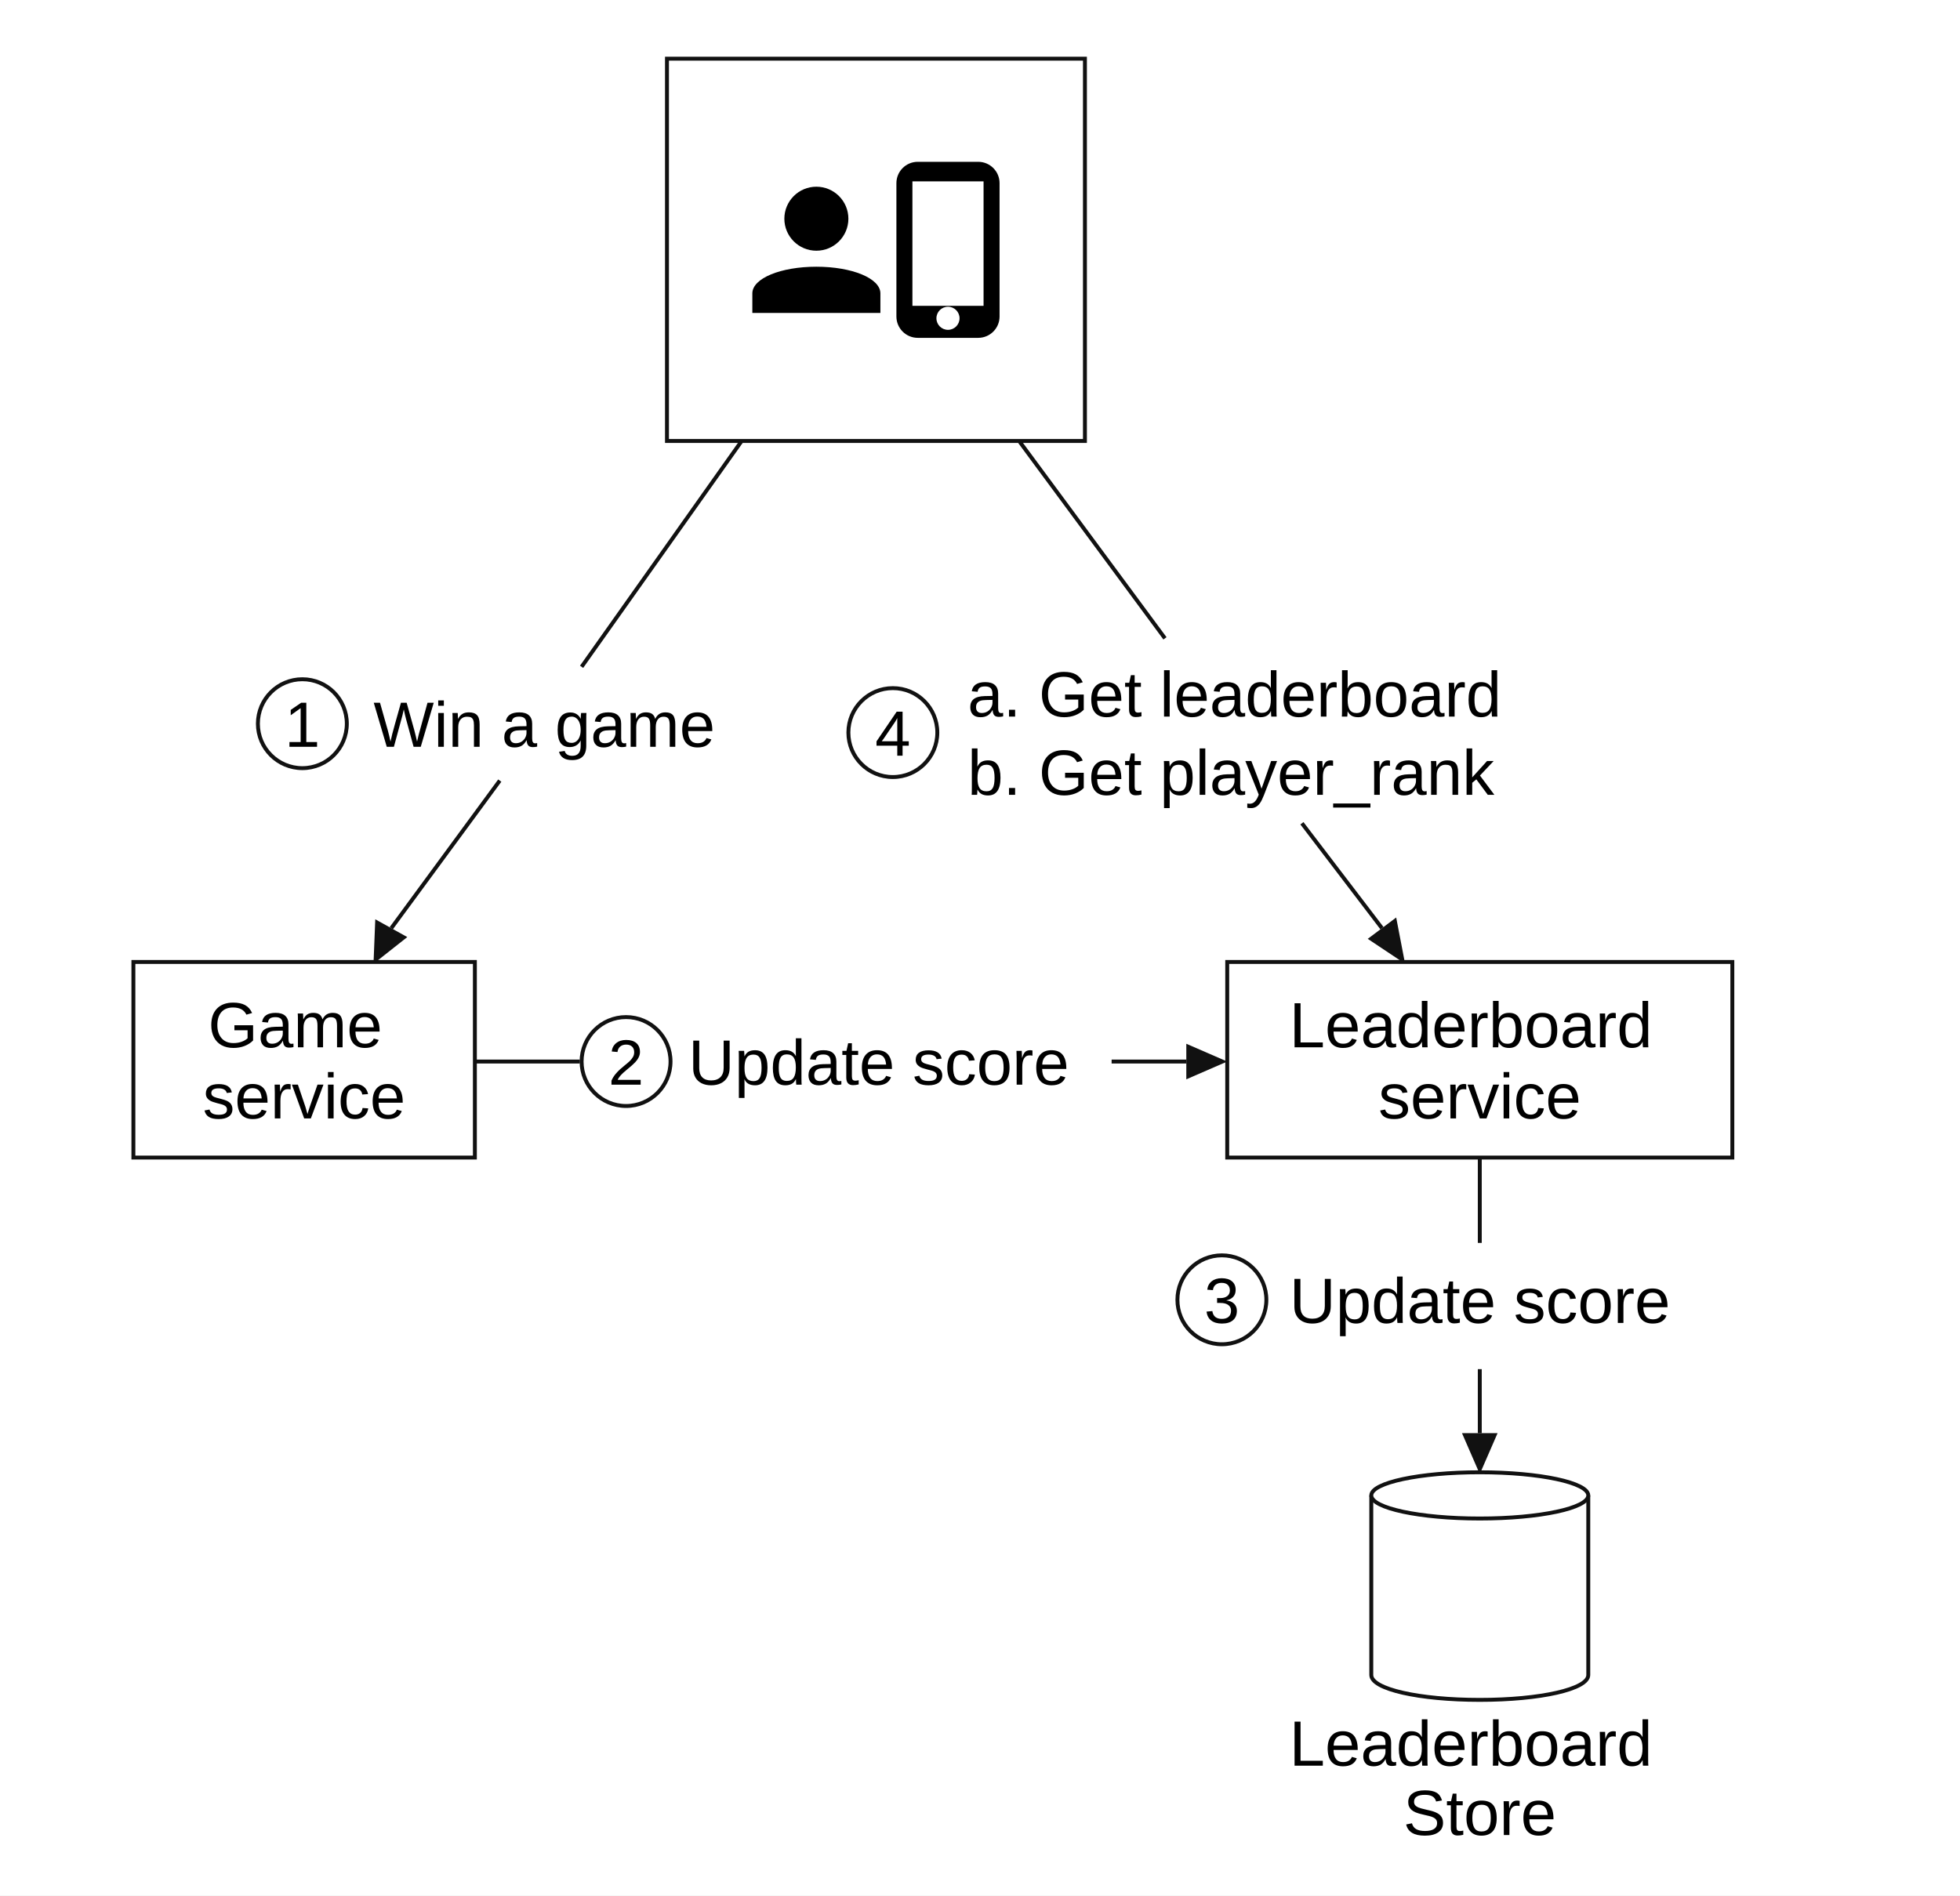
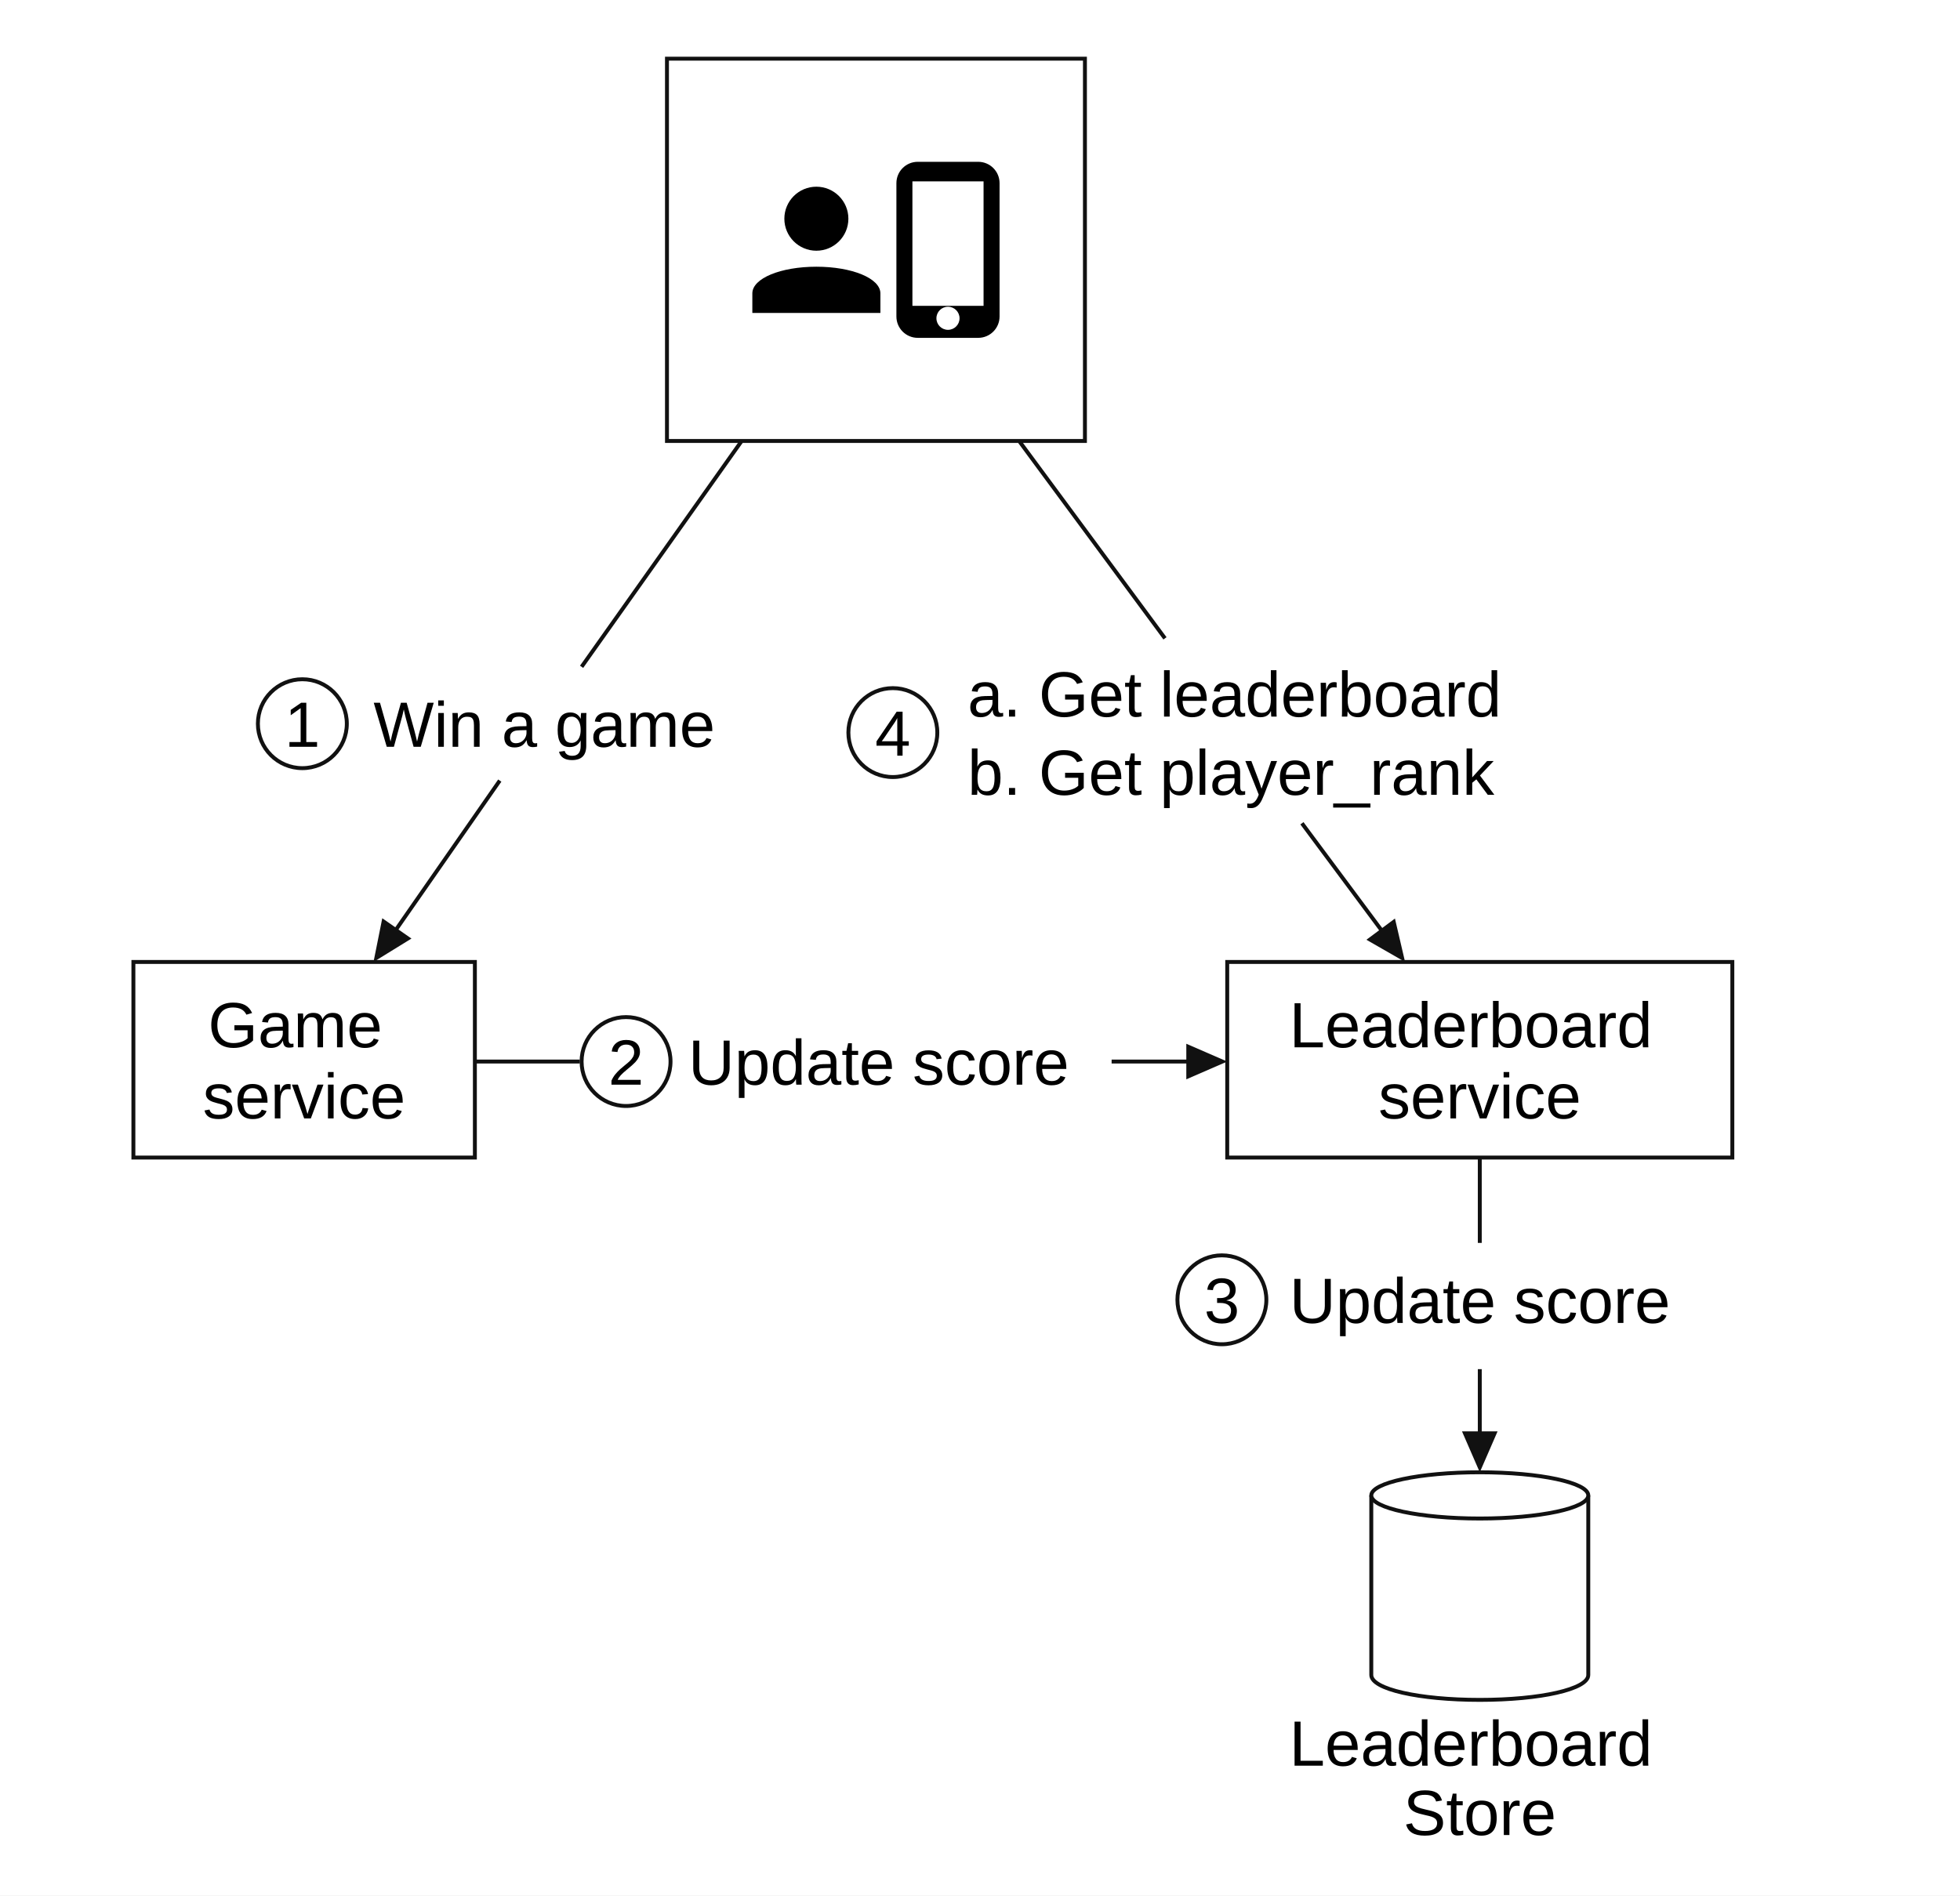
<svg xmlns="http://www.w3.org/2000/svg" width="1102" height="1066" viewBox="0 0 1102 1066" role="img" aria-labelledby="title desc">
  <defs>
    <style>
      text{font-family:Arial,Helvetica,"Liberation Sans",sans-serif;fill:#000;font-weight:400}
      .outline{fill:#fff;stroke:#111;stroke-width:2.2}
      .shaft{fill:none;stroke:#111;stroke-width:2.2;stroke-linecap:butt}
      .arrow-head{fill:#111}
      .node-label{font-size:36px;text-anchor:middle}
      .instruction{font-size:36px}
      .step-circle{fill:#fff;stroke:#111;stroke-width:2.2}
      .step-number{font-size:36px;text-anchor:middle}
      .store-label{font-size:36px;text-anchor:middle}
    </style>
  </defs>
  <rect width="1102" height="1066" fill="#fff" />
  <g id="mobile-player">
    <rect class="outline" x="375" y="33" width="235" height="215" />
    <circle cx="459" cy="123" r="18" />
    <path d="M423 176v-11c0-8.5 16-15 36-15s36 6.5 36 15v11z" fill="#000" />
    <rect x="504" y="91" width="58" height="99" rx="12" fill="#000" />
    <rect x="513" y="102" width="40" height="70" fill="#fff" />
    <circle cx="533" cy="179" r="6.5" fill="#fff" />
  </g>
  <g id="win-game-flow">
    <path id="win-game-leading-shaft" class="shaft" data-connector="true" d="M417 248L327 375" />
    <circle class="step-circle" cx="170" cy="407" r="25" />
    <text class="step-number" x="170" y="420">1</text>
    <text class="instruction" x="210" y="420">Win a game</text>
-     <path id="win-game-trailing-shaft" class="shaft" data-connector="true" d="M281 439L220 522" />
-     <polygon id="win-game-arrowhead" class="arrow-head" points="210,542 211,517 229,527" />
+     <path id="win-game-trailing-shaft" class="shaft" data-connector="true" d="M281 439L222.569 522.944" />
+     <polygon id="win-game-arrowhead" class="arrow-head" points="210,541 214.932,516.41 231.347,527.836" />
  </g>
  <g id="read-leaderboard-flow">
    <path id="read-leaderboard-leading-shaft" class="shaft" data-connector="true" d="M573 248L655 359" />
    <circle class="step-circle" cx="502" cy="412" r="25" />
    <text class="step-number" x="502" y="425">4</text>
    <text class="instruction" x="544" y="403">
      <tspan x="544">a. Get leaderboard</tspan>
      <tspan x="544" dy="44">b. Get player_rank</tspan>
    </text>
-     <path id="read-leaderboard-trailing-shaft" class="shaft" data-connector="true" d="M732 463L777 522" />
-     <polygon id="read-leaderboard-arrowhead" class="arrow-head" points="790,542 769,528 785,516" />
+     <path id="read-leaderboard-trailing-shaft" class="shaft" data-connector="true" d="M732 463L776.873 523.346" />
+     <polygon id="read-leaderboard-arrowhead" class="arrow-head" points="790,541 768.251,528.51 784.3,516.576" />
  </g>
  <g id="game-service">
    <rect class="outline" x="75" y="541" width="192" height="110" />
    <text class="node-label" x="171" y="589">
      <tspan x="171">Game</tspan>
      <tspan x="171" dy="40">service</tspan>
    </text>
  </g>
  <g id="score-update-flow">
    <path id="score-update-leading-shaft" class="shaft" data-connector="true" d="M267 597H326" />
    <circle class="step-circle" cx="352" cy="597" r="25" />
    <text class="step-number" x="352" y="610">2</text>
    <text class="instruction" x="387" y="610">Update score</text>
-     <path id="score-update-trailing-shaft" class="shaft" data-connector="true" d="M625 597H667" />
-     <polygon id="score-update-arrowhead" class="arrow-head" points="690,597 667,587 667,607" />
+     <path id="score-update-trailing-shaft" class="shaft" data-connector="true" d="M625 597L668 597" />
+     <polygon id="score-update-arrowhead" class="arrow-head" points="690,597 667,607 667,587" />
  </g>
  <g id="leaderboard-service">
    <rect class="outline" x="690" y="541" width="284" height="110" />
    <text class="node-label" x="832" y="589">
      <tspan x="832">Leaderboard</tspan>
      <tspan x="832" dy="40">service</tspan>
    </text>
  </g>
  <g id="store-update-flow">
    <path id="store-update-leading-shaft" class="shaft" data-connector="true" d="M832 651V699" />
    <circle class="step-circle" cx="687" cy="731" r="25" />
    <text class="step-number" x="687" y="744">3</text>
    <text class="instruction" x="725" y="744">Update score</text>
-     <path id="store-update-trailing-shaft" class="shaft" data-connector="true" d="M832 770V806" />
-     <polygon id="store-update-arrowhead" class="arrow-head" points="832,829 822,806 842,806" />
+     <path id="store-update-trailing-shaft" class="shaft" data-connector="true" d="M832 770L832 806" />
+     <polygon id="store-update-arrowhead" class="arrow-head" points="832,828 822,805 842,805" />
  </g>
  <g id="leaderboard-store">
    <path class="outline" d="M771 841V942C771 950 798 956 832 956S893 950 893 942V841" />
    <ellipse class="outline" cx="832" cy="841" rx="61" ry="13" />
    <text class="store-label" x="832" y="993">
      <tspan x="832">Leaderboard</tspan>
      <tspan x="832" dy="39">Store</tspan>
    </text>
  </g>
</svg>
